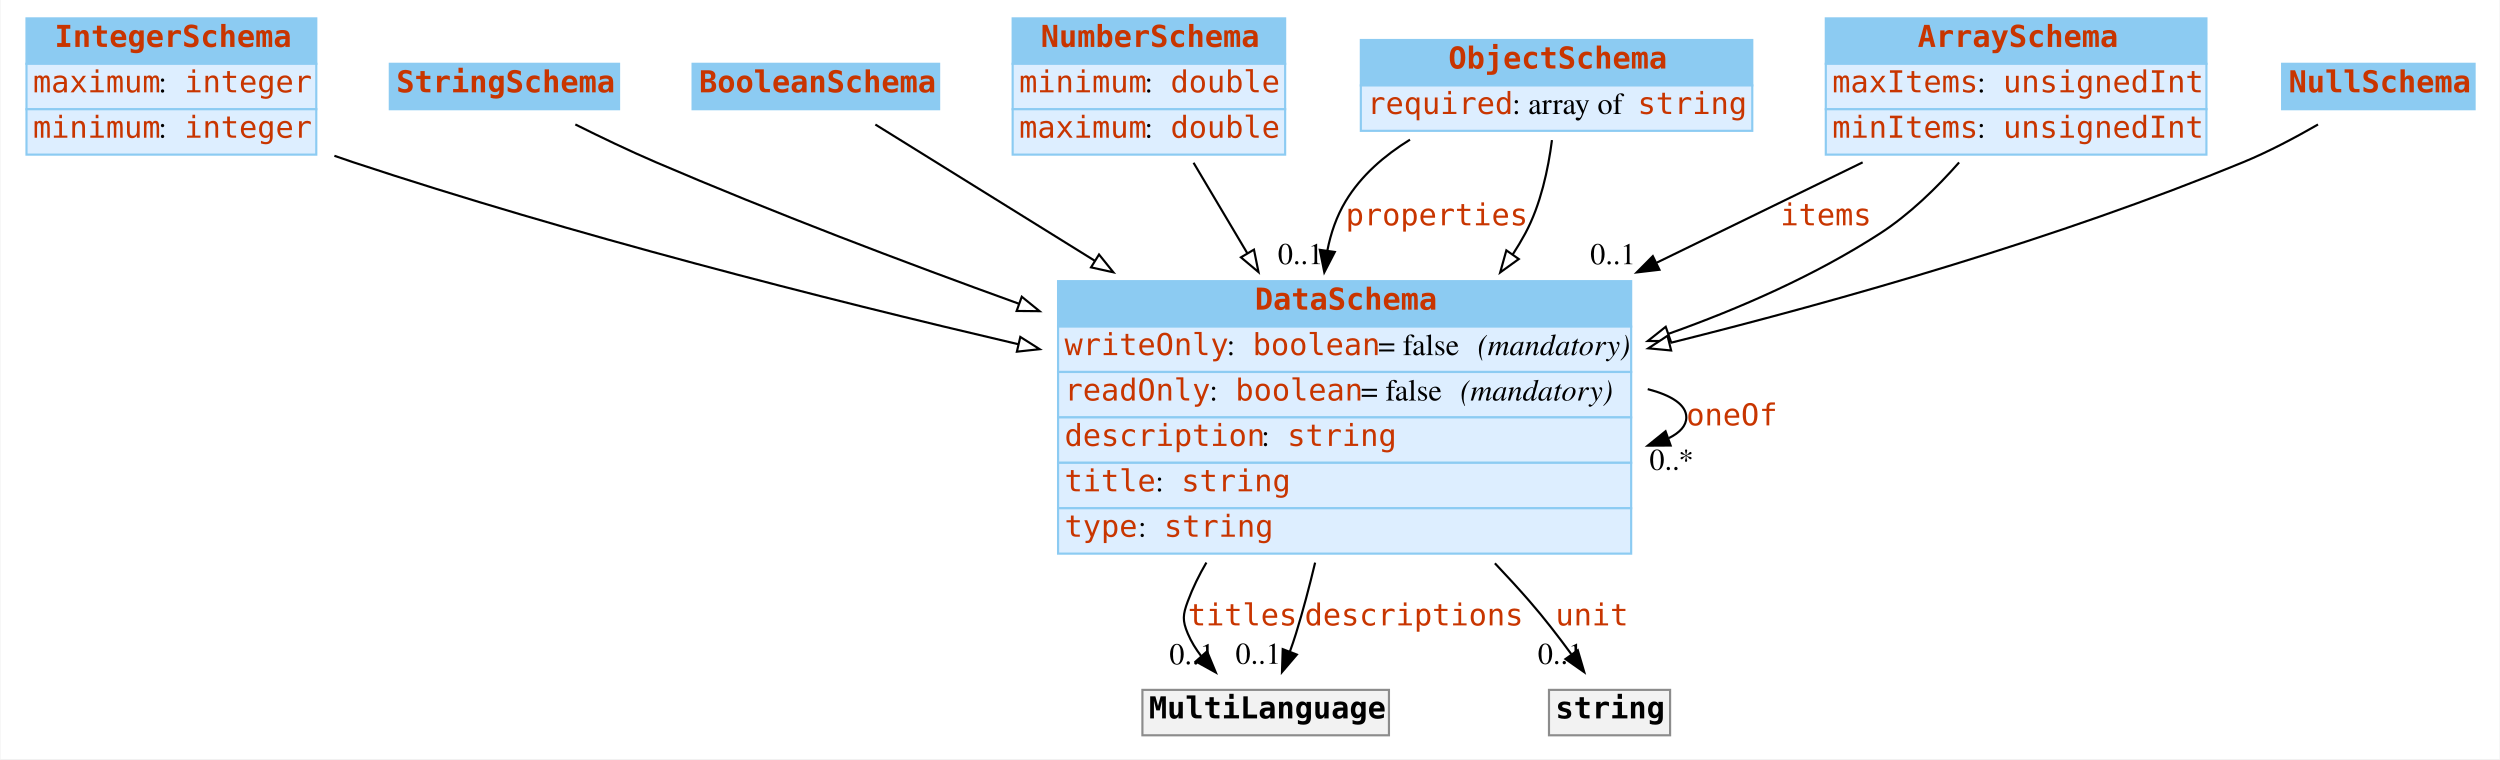
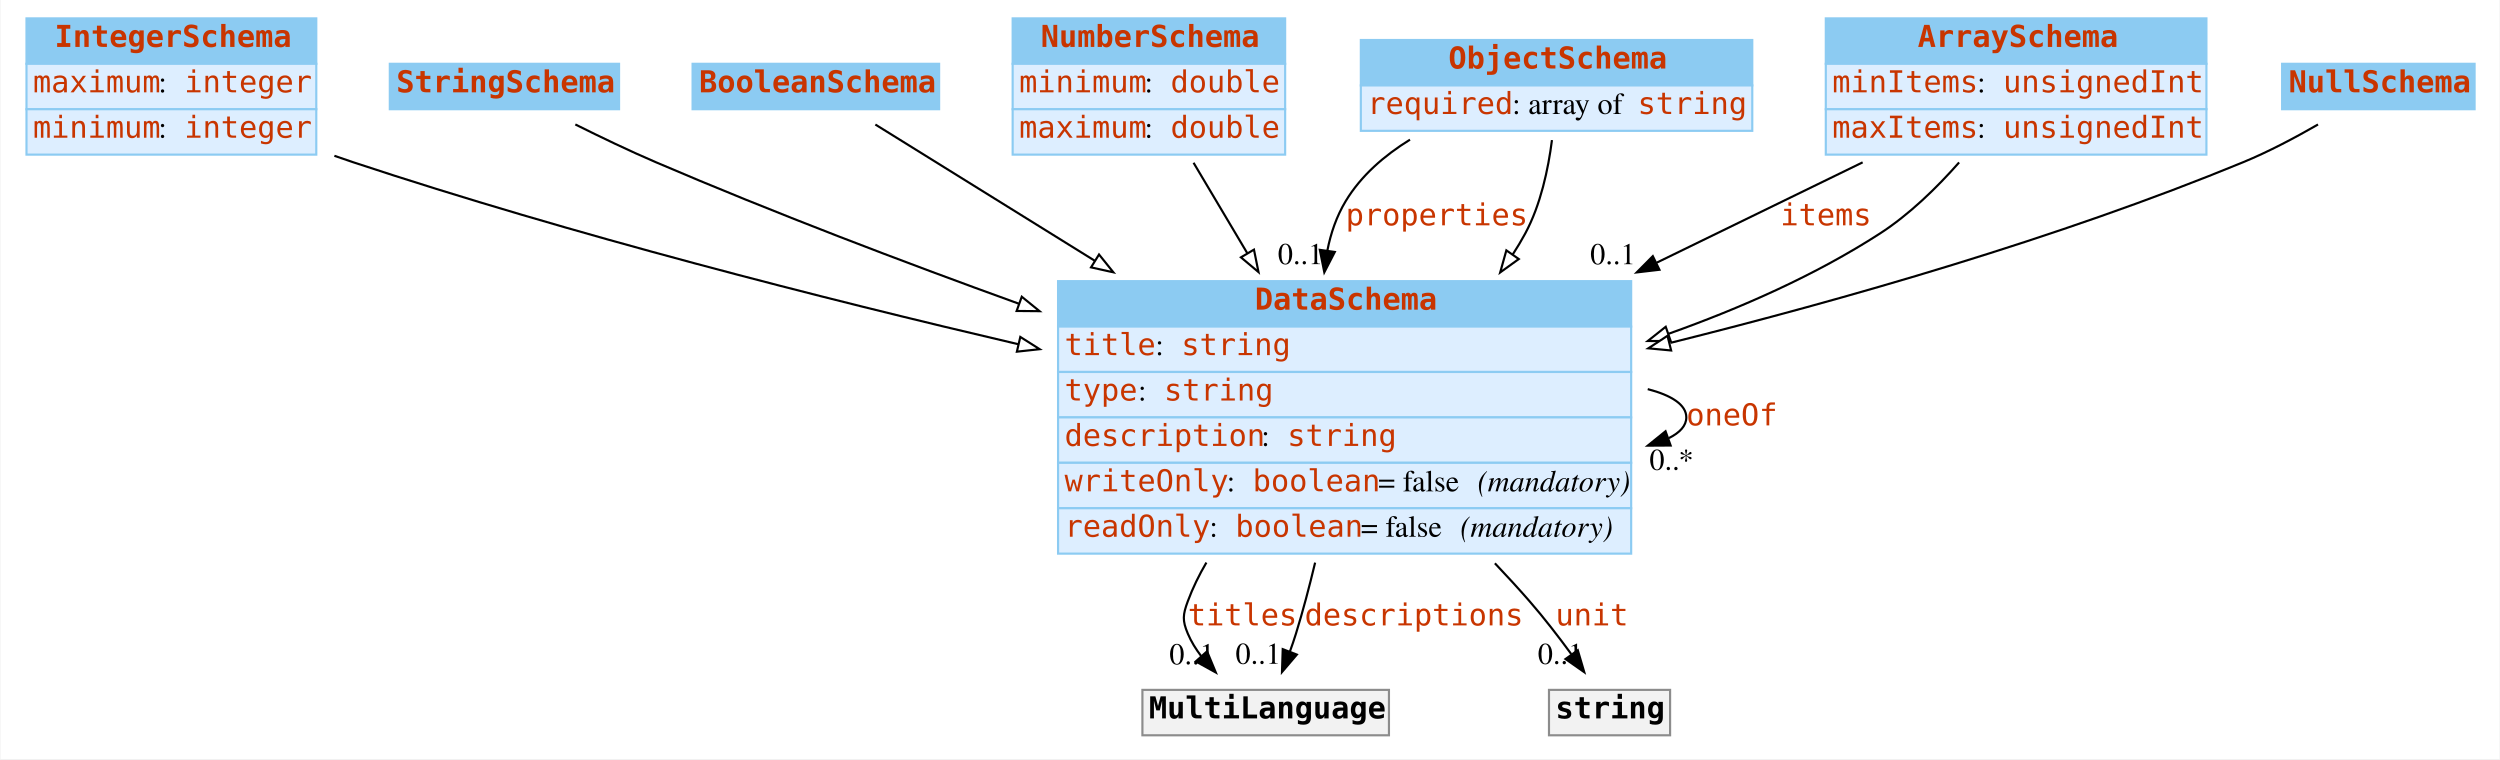
<svg xmlns="http://www.w3.org/2000/svg" width="1156pt" height="351pt" viewBox="0.00 0.00 1155.50 351.00">
  <g id="graph0" class="graph" transform="scale(1 1) rotate(0) translate(4 347)">
    <polygon fill="white" stroke="none" points="-4,4 -4,-347 1151.5,-347 1151.5,4 -4,4" />
    <g id="node1" class="node">
      <polygon fill="#8ccbf2" stroke="none" points="8,-317.5 8,-338.5 142,-338.5 142,-317.5 8,-317.5" />
      <polygon fill="none" stroke="#8ccbf2" points="8,-317.5 8,-338.5 142,-338.5 142,-317.5 8,-317.5" />
      <text text-anchor="start" x="21" y="-325.3" font-family="mono" font-weight="bold" font-size="14.00" fill="#c83500">IntegerSchema</text>
      <polygon fill="#ddeeff" stroke="none" points="8,-296.5 8,-317.5 142,-317.5 142,-296.5 8,-296.5" />
      <polygon fill="none" stroke="#8ccbf2" points="8,-296.5 8,-317.5 142,-317.5 142,-296.5 8,-296.5" />
      <text text-anchor="start" x="11" y="-304.3" font-family="mono" font-size="14.00" fill="#c83500">maximum</text>
      <text text-anchor="start" x="69" y="-304.3" font-family="Times,serif" font-size="14.00"> : </text>
      <text text-anchor="start" x="81" y="-304.3" font-family="mono" font-size="14.00" fill="#c83500">integer</text>
      <polygon fill="#ddeeff" stroke="none" points="8,-275.5 8,-296.5 142,-296.5 142,-275.5 8,-275.5" />
      <polygon fill="none" stroke="#8ccbf2" points="8,-275.5 8,-296.5 142,-296.5 142,-275.5 8,-275.5" />
      <text text-anchor="start" x="11" y="-283.3" font-family="mono" font-size="14.00" fill="#c83500">minimum</text>
      <text text-anchor="start" x="69" y="-283.3" font-family="Times,serif" font-size="14.00"> : </text>
      <text text-anchor="start" x="81" y="-283.3" font-family="mono" font-size="14.00" fill="#c83500">integer</text>
    </g>
    <g id="node8" class="node">
      <polygon fill="#8ccbf2" stroke="none" points="485,-196 485,-217 750,-217 750,-196 485,-196" />
      <polygon fill="none" stroke="#8ccbf2" points="485,-196 485,-217 750,-217 750,-196 485,-196" />
      <text text-anchor="start" x="576" y="-203.8" font-family="mono" font-weight="bold" font-size="14.00" fill="#c83500">DataSchema</text>
      <polygon fill="#ddeeff" stroke="none" points="485,-175 485,-196 750,-196 750,-175 485,-175" />
      <polygon fill="none" stroke="#8ccbf2" points="485,-175 485,-196 750,-196 750,-175 485,-175" />
-       <text text-anchor="start" x="488" y="-182.8" font-family="mono" font-size="14.00" fill="#c83500">writeOnly</text>
-       <text text-anchor="start" x="563" y="-182.8" font-family="Times,serif" font-size="14.00"> : </text>
-       <text text-anchor="start" x="575" y="-182.8" font-family="mono" font-size="14.00" fill="#c83500">boolean</text>
-       <text text-anchor="start" x="633" y="-182.8" font-family="Times,serif" font-size="14.00"> = false </text>
-       <text text-anchor="start" x="679" y="-182.8" font-family="Times,serif" font-style="italic" font-size="14.00">(mandatory)</text>
+       <text text-anchor="start" x="488" y="-182.8" font-family="mono" font-size="14.00" fill="#c83500">title</text>
+       <text text-anchor="start" x="530" y="-182.8" font-family="Times,serif" font-size="14.00"> : </text>
+       <text text-anchor="start" x="542" y="-182.8" font-family="mono" font-size="14.00" fill="#c83500">string</text>
      <polygon fill="#ddeeff" stroke="none" points="485,-154 485,-175 750,-175 750,-154 485,-154" />
      <polygon fill="none" stroke="#8ccbf2" points="485,-154 485,-175 750,-175 750,-154 485,-154" />
-       <text text-anchor="start" x="488" y="-161.8" font-family="mono" font-size="14.00" fill="#c83500">readOnly</text>
-       <text text-anchor="start" x="555" y="-161.8" font-family="Times,serif" font-size="14.00"> : </text>
-       <text text-anchor="start" x="567" y="-161.8" font-family="mono" font-size="14.00" fill="#c83500">boolean</text>
-       <text text-anchor="start" x="625" y="-161.8" font-family="Times,serif" font-size="14.00"> = false </text>
-       <text text-anchor="start" x="671" y="-161.8" font-family="Times,serif" font-style="italic" font-size="14.00">(mandatory)</text>
+       <text text-anchor="start" x="488" y="-161.8" font-family="mono" font-size="14.00" fill="#c83500">type</text>
+       <text text-anchor="start" x="522" y="-161.8" font-family="Times,serif" font-size="14.00"> : </text>
+       <text text-anchor="start" x="534" y="-161.8" font-family="mono" font-size="14.00" fill="#c83500">string</text>
      <polygon fill="#ddeeff" stroke="none" points="485,-133 485,-154 750,-154 750,-133 485,-133" />
      <polygon fill="none" stroke="#8ccbf2" points="485,-133 485,-154 750,-154 750,-133 485,-133" />
      <text text-anchor="start" x="488" y="-140.8" font-family="mono" font-size="14.00" fill="#c83500">description</text>
      <text text-anchor="start" x="579" y="-140.8" font-family="Times,serif" font-size="14.00"> : </text>
      <text text-anchor="start" x="591" y="-140.8" font-family="mono" font-size="14.00" fill="#c83500">string</text>
      <polygon fill="#ddeeff" stroke="none" points="485,-112 485,-133 750,-133 750,-112 485,-112" />
      <polygon fill="none" stroke="#8ccbf2" points="485,-112 485,-133 750,-133 750,-112 485,-112" />
-       <text text-anchor="start" x="488" y="-119.8" font-family="mono" font-size="14.00" fill="#c83500">title</text>
-       <text text-anchor="start" x="530" y="-119.8" font-family="Times,serif" font-size="14.00"> : </text>
-       <text text-anchor="start" x="542" y="-119.8" font-family="mono" font-size="14.00" fill="#c83500">string</text>
+       <text text-anchor="start" x="488" y="-119.8" font-family="mono" font-size="14.00" fill="#c83500">writeOnly</text>
+       <text text-anchor="start" x="563" y="-119.8" font-family="Times,serif" font-size="14.00"> : </text>
+       <text text-anchor="start" x="575" y="-119.8" font-family="mono" font-size="14.00" fill="#c83500">boolean</text>
+       <text text-anchor="start" x="633" y="-119.8" font-family="Times,serif" font-size="14.00"> = false </text>
+       <text text-anchor="start" x="679" y="-119.8" font-family="Times,serif" font-style="italic" font-size="14.00">(mandatory)</text>
      <polygon fill="#ddeeff" stroke="none" points="485,-91 485,-112 750,-112 750,-91 485,-91" />
      <polygon fill="none" stroke="#8ccbf2" points="485,-91 485,-112 750,-112 750,-91 485,-91" />
-       <text text-anchor="start" x="488" y="-98.8" font-family="mono" font-size="14.00" fill="#c83500">type</text>
-       <text text-anchor="start" x="522" y="-98.8" font-family="Times,serif" font-size="14.00"> : </text>
-       <text text-anchor="start" x="534" y="-98.8" font-family="mono" font-size="14.00" fill="#c83500">string</text>
+       <text text-anchor="start" x="488" y="-98.8" font-family="mono" font-size="14.00" fill="#c83500">readOnly</text>
+       <text text-anchor="start" x="555" y="-98.8" font-family="Times,serif" font-size="14.00"> : </text>
+       <text text-anchor="start" x="567" y="-98.8" font-family="mono" font-size="14.00" fill="#c83500">boolean</text>
+       <text text-anchor="start" x="625" y="-98.8" font-family="Times,serif" font-size="14.00"> = false </text>
+       <text text-anchor="start" x="671" y="-98.8" font-family="Times,serif" font-style="italic" font-size="14.00">(mandatory)</text>
    </g>
-     <g id="edge9" class="edge">
+     <g id="edge7" class="edge">
      <path fill="none" stroke="black" d="M150.369,-274.964C153.272,-273.934 156.157,-272.942 159,-272 260.191,-238.477 376.605,-208.851 466.743,-187.798" />
      <polygon fill="white" stroke="black" points="467.543,-191.206 476.49,-185.531 465.957,-184.388 467.543,-191.206" />
    </g>
    <g id="node2" class="node">
      <polygon fill="#8ccbf2" stroke="none" points="176,-296.5 176,-317.5 282,-317.5 282,-296.5 176,-296.5" />
      <polygon fill="none" stroke="#8ccbf2" points="176,-296.5 176,-317.5 282,-317.5 282,-296.5 176,-296.5" />
      <text text-anchor="start" x="179" y="-304.3" font-family="mono" font-weight="bold" font-size="14.00" fill="#c83500">StringSchema</text>
    </g>
    <g id="edge13" class="edge">
      <path fill="none" stroke="black" d="M261.782,-289.455C273.412,-283.645 286.673,-277.288 299,-272 353.06,-248.809 413.406,-225.884 466.88,-206.556" />
      <polygon fill="white" stroke="black" points="468.213,-209.796 476.435,-203.114 465.84,-203.21 468.213,-209.796" />
    </g>
    <g id="node3" class="node">
      <polygon fill="#8ccbf2" stroke="none" points="316,-296.5 316,-317.5 430,-317.5 430,-296.5 316,-296.5" />
      <polygon fill="none" stroke="#8ccbf2" points="316,-296.5 316,-317.5 430,-317.5 430,-296.5 316,-296.5" />
      <text text-anchor="start" x="319" y="-304.3" font-family="mono" font-weight="bold" font-size="14.00" fill="#c83500">BooleanSchema</text>
    </g>
    <g id="edge10" class="edge">
      <path fill="none" stroke="black" d="M400.516,-289.416C425.544,-273.876 464.241,-249.848 502.035,-226.382" />
      <polygon fill="white" stroke="black" points="503.939,-229.32 510.588,-221.071 500.246,-223.373 503.939,-229.32" />
    </g>
    <g id="node4" class="node">
      <polygon fill="#8ccbf2" stroke="none" points="464,-317.5 464,-338.5 590,-338.5 590,-317.5 464,-317.5" />
      <polygon fill="none" stroke="#8ccbf2" points="464,-317.5 464,-338.5 590,-338.5 590,-317.5 464,-317.5" />
      <text text-anchor="start" x="477" y="-325.3" font-family="mono" font-weight="bold" font-size="14.00" fill="#c83500">NumberSchema</text>
      <polygon fill="#ddeeff" stroke="none" points="464,-296.5 464,-317.5 590,-317.5 590,-296.5 464,-296.5" />
      <polygon fill="none" stroke="#8ccbf2" points="464,-296.5 464,-317.5 590,-317.5 590,-296.5 464,-296.5" />
      <text text-anchor="start" x="467" y="-304.3" font-family="mono" font-size="14.00" fill="#c83500">minimum</text>
      <text text-anchor="start" x="525" y="-304.3" font-family="Times,serif" font-size="14.00"> : </text>
      <text text-anchor="start" x="537" y="-304.3" font-family="mono" font-size="14.00" fill="#c83500">double</text>
      <polygon fill="#ddeeff" stroke="none" points="464,-275.5 464,-296.5 590,-296.5 590,-275.5 464,-275.5" />
      <polygon fill="none" stroke="#8ccbf2" points="464,-275.5 464,-296.5 590,-296.5 590,-275.5 464,-275.5" />
      <text text-anchor="start" x="467" y="-283.3" font-family="mono" font-size="14.00" fill="#c83500">maximum</text>
      <text text-anchor="start" x="525" y="-283.3" font-family="Times,serif" font-size="14.00"> : </text>
      <text text-anchor="start" x="537" y="-283.3" font-family="mono" font-size="14.00" fill="#c83500">double</text>
    </g>
-     <g id="edge12" class="edge">
+     <g id="edge9" class="edge">
      <path fill="none" stroke="black" d="M547.648,-271.743C555.11,-259.182 563.85,-244.47 572.562,-229.804" />
      <polygon fill="white" stroke="black" points="575.58,-231.577 577.678,-221.192 569.562,-228.002 575.58,-231.577" />
    </g>
    <g id="node5" class="node">
      <polygon fill="#8ccbf2" stroke="none" points="625,-307.5 625,-328.5 806,-328.5 806,-307.5 625,-307.5" />
      <polygon fill="none" stroke="#8ccbf2" points="625,-307.5 625,-328.5 806,-328.5 806,-307.5 625,-307.5" />
      <text text-anchor="start" x="665.5" y="-315.3" font-family="mono" font-weight="bold" font-size="14.00" fill="#c83500">ObjectSchema</text>
      <polygon fill="#ddeeff" stroke="none" points="625,-286.5 625,-307.5 806,-307.5 806,-286.5 625,-286.5" />
      <polygon fill="none" stroke="#8ccbf2" points="625,-286.5 625,-307.5 806,-307.5 806,-286.5 625,-286.5" />
      <text text-anchor="start" x="628" y="-294.3" font-family="mono" font-size="14.00" fill="#c83500">required</text>
      <text text-anchor="start" x="695" y="-294.3" font-family="Times,serif" font-size="14.00"> : array of </text>
      <text text-anchor="start" x="753" y="-294.3" font-family="mono" font-size="14.00" fill="#c83500">string</text>
    </g>
    <g id="edge1" class="edge">
      <path fill="none" stroke="black" d="M647.732,-282.423C635.903,-275.127 625.117,-265.808 618,-254 613.774,-246.988 611.086,-239.158 609.509,-231.057" />
      <polygon fill="black" stroke="black" points="612.965,-230.495 608.11,-221.078 606.033,-231.467 612.965,-230.495" />
      <text text-anchor="start" x="618" y="-242.8" font-family="mono" font-size="14.00" fill="#c83500">properties</text>
      <text text-anchor="middle" x="597.11" y="-224.878" font-family="Times,serif" font-size="14.00">0..1</text>
    </g>
-     <g id="edge7" class="edge">
+     <g id="edge12" class="edge">
      <path fill="none" stroke="black" d="M713.377,-282.225C711.666,-268.829 708.163,-252.27 701,-239 699.231,-235.722 697.293,-232.488 695.219,-229.309" />
      <polygon fill="white" stroke="black" points="698.03,-227.221 689.434,-221.027 692.291,-231.23 698.03,-227.221" />
    </g>
    <g id="node6" class="node">
      <polygon fill="#8ccbf2" stroke="none" points="840,-317.5 840,-338.5 1016,-338.5 1016,-317.5 840,-317.5" />
      <polygon fill="none" stroke="#8ccbf2" points="840,-317.5 840,-338.5 1016,-338.5 1016,-317.5 840,-317.5" />
      <text text-anchor="start" x="882.5" y="-325.3" font-family="mono" font-weight="bold" font-size="14.00" fill="#c83500">ArraySchema</text>
      <polygon fill="#ddeeff" stroke="none" points="840,-296.5 840,-317.5 1016,-317.5 1016,-296.5 840,-296.5" />
      <polygon fill="none" stroke="#8ccbf2" points="840,-296.5 840,-317.5 1016,-317.5 1016,-296.5 840,-296.5" />
-       <text text-anchor="start" x="843" y="-304.3" font-family="mono" font-size="14.00" fill="#c83500">maxItems</text>
+       <text text-anchor="start" x="843" y="-304.3" font-family="mono" font-size="14.00" fill="#c83500">minItems</text>
      <text text-anchor="start" x="910" y="-304.3" font-family="Times,serif" font-size="14.00"> : </text>
      <text text-anchor="start" x="922" y="-304.3" font-family="mono" font-size="14.00" fill="#c83500">unsignedInt</text>
      <polygon fill="#ddeeff" stroke="none" points="840,-275.5 840,-296.5 1016,-296.5 1016,-275.5 840,-275.5" />
      <polygon fill="none" stroke="#8ccbf2" points="840,-275.5 840,-296.5 1016,-296.5 1016,-275.5 840,-275.5" />
-       <text text-anchor="start" x="843" y="-283.3" font-family="mono" font-size="14.00" fill="#c83500">minItems</text>
+       <text text-anchor="start" x="843" y="-283.3" font-family="mono" font-size="14.00" fill="#c83500">maxItems</text>
      <text text-anchor="start" x="910" y="-283.3" font-family="Times,serif" font-size="14.00"> : </text>
      <text text-anchor="start" x="922" y="-283.3" font-family="mono" font-size="14.00" fill="#c83500">unsignedInt</text>
    </g>
    <g id="edge2" class="edge">
      <path fill="none" stroke="black" d="M857.04,-271.933C828.691,-258.123 794.956,-241.689 761.866,-225.57" />
      <polygon fill="black" stroke="black" points="763.078,-222.267 752.555,-221.034 760.012,-228.56 763.078,-222.267" />
      <text text-anchor="start" x="819" y="-242.8" font-family="mono" font-size="14.00" fill="#c83500">items</text>
      <text text-anchor="middle" x="741.555" y="-224.834" font-family="Times,serif" font-size="14.00">0..1</text>
    </g>
    <g id="edge8" class="edge">
      <path fill="none" stroke="black" d="M901.641,-271.886C891.278,-260.14 878.602,-247.781 865,-239 835.327,-219.845 800.821,-204.58 767.15,-192.607" />
      <polygon fill="white" stroke="black" points="768.275,-189.293 757.68,-189.317 765.978,-195.905 768.275,-189.293" />
    </g>
    <g id="node7" class="node">
      <polygon fill="#8ccbf2" stroke="none" points="1051,-296.5 1051,-317.5 1140,-317.5 1140,-296.5 1051,-296.5" />
      <polygon fill="none" stroke="#8ccbf2" points="1051,-296.5 1051,-317.5 1140,-317.5 1140,-296.5 1051,-296.5" />
      <text text-anchor="start" x="1054" y="-304.3" font-family="mono" font-weight="bold" font-size="14.00" fill="#c83500">NullSchema</text>
    </g>
    <g id="edge11" class="edge">
      <path fill="none" stroke="black" d="M1067.6,-289.442C1057.06,-283.364 1044.73,-276.835 1033,-272 947.691,-236.836 848.334,-208.455 768.118,-188.455" />
      <polygon fill="white" stroke="black" points="768.481,-184.939 757.933,-185.935 766.799,-191.734 768.481,-184.939" />
    </g>
-     <g id="edge4" class="edge">
+     <g id="edge5" class="edge">
      <path fill="none" stroke="black" d="M757.658,-167.071C768.688,-164.197 775.5,-159.84 775.5,-154 775.5,-150.168 772.566,-146.974 767.432,-144.419" />
      <polygon fill="black" stroke="black" points="768.253,-140.995 757.658,-140.929 765.899,-147.588 768.253,-140.995" />
      <text text-anchor="start" x="775.5" y="-150.3" font-family="mono" font-size="14.00" fill="#c83500">oneOf</text>
      <text text-anchor="middle" x="768.658" y="-129.729" font-family="Times,serif" font-size="14.00">0..*</text>
    </g>
    <g id="node9" class="node">
      <polygon fill="#f2f2f2" stroke="none" points="524,-7 524,-28 638,-28 638,-7 524,-7" />
      <polygon fill="none" stroke="#8c8c8c" points="524,-7 524,-28 638,-28 638,-7 524,-7" />
      <text text-anchor="start" x="527" y="-14.8" font-family="mono" font-weight="bold" font-size="14.00">MultiLanguage</text>
    </g>
    <g id="edge3" class="edge">
      <path fill="none" stroke="black" d="M553.584,-86.87C550.2,-81.105 547.266,-75.125 545,-69 542.687,-62.747 542.405,-60.141 545,-54 546.558,-50.311 548.717,-46.819 551.209,-43.573" />
      <polygon fill="black" stroke="black" points="553.892,-45.823 557.943,-36.034 548.671,-41.16 553.892,-45.823" />
      <text text-anchor="start" x="545" y="-57.8" font-family="mono" font-size="14.00" fill="#c83500">titles</text>
      <text text-anchor="middle" x="546.943" y="-39.834" font-family="Times,serif" font-size="14.00">0..1</text>
    </g>
-     <g id="edge6" class="edge">
+     <g id="edge4" class="edge">
      <path fill="none" stroke="black" d="M603.86,-86.842C601.221,-75.795 598.248,-64.514 595,-54 594.149,-51.245 593.176,-48.401 592.149,-45.581" />
      <polygon fill="black" stroke="black" points="595.411,-44.314 588.542,-36.247 588.882,-46.837 595.411,-44.314" />
      <text text-anchor="start" x="599" y="-57.8" font-family="mono" font-size="14.00" fill="#c83500">descriptions</text>
      <text text-anchor="middle" x="577.542" y="-40.047" font-family="Times,serif" font-size="14.00">0..1</text>
    </g>
    <g id="node10" class="node">
      <polygon fill="#f2f2f2" stroke="none" points="712,-7 712,-28 768,-28 768,-7 712,-7" />
      <polygon fill="none" stroke="#8c8c8c" points="712,-7 712,-28 768,-28 768,-7 712,-7" />
      <text text-anchor="start" x="715" y="-14.8" font-family="mono" font-weight="bold" font-size="14.00">string</text>
    </g>
-     <g id="edge5" class="edge">
+     <g id="edge6" class="edge">
      <path fill="none" stroke="black" d="M686.987,-86.535C692.52,-80.713 697.925,-74.82 703,-69 709.671,-61.349 716.432,-52.576 722.317,-44.535" />
      <polygon fill="black" stroke="black" points="725.322,-46.35 728.313,-36.186 719.637,-42.267 725.322,-46.35" />
      <text text-anchor="start" x="715" y="-57.8" font-family="mono" font-size="14.00" fill="#c83500">unit</text>
      <text text-anchor="middle" x="717.313" y="-39.986" font-family="Times,serif" font-size="14.00">0..1</text>
    </g>
  </g>
</svg>
